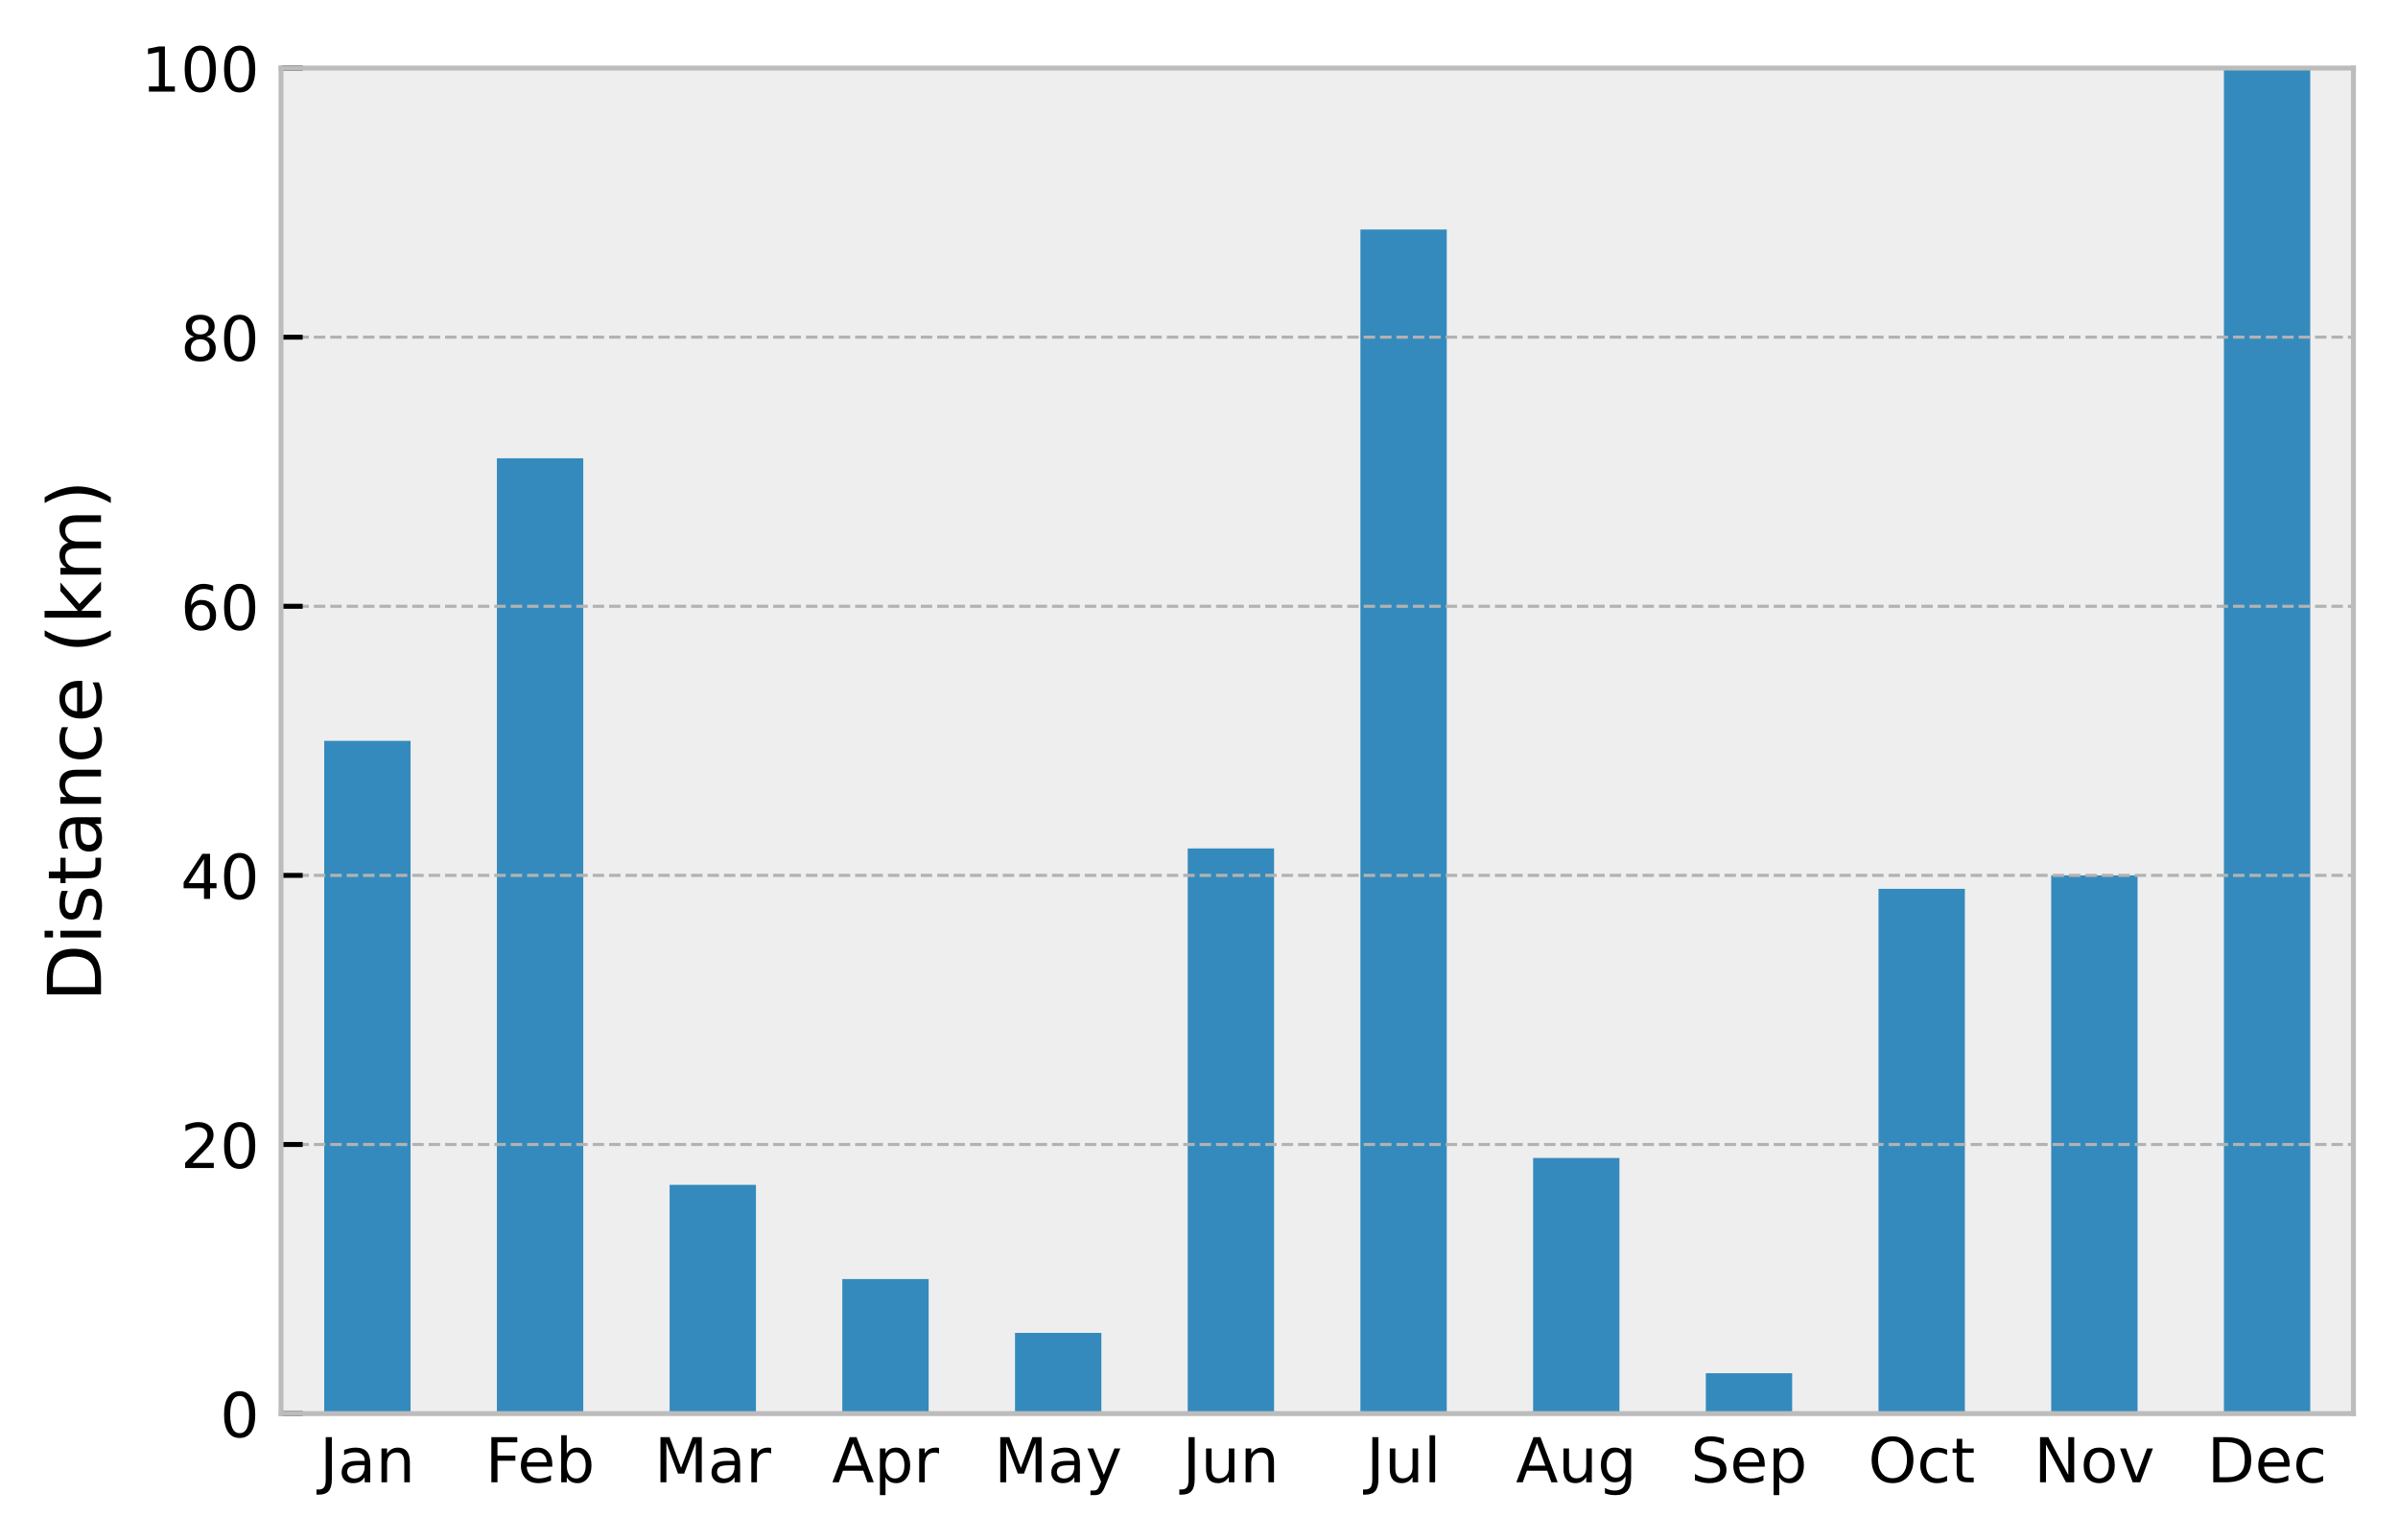
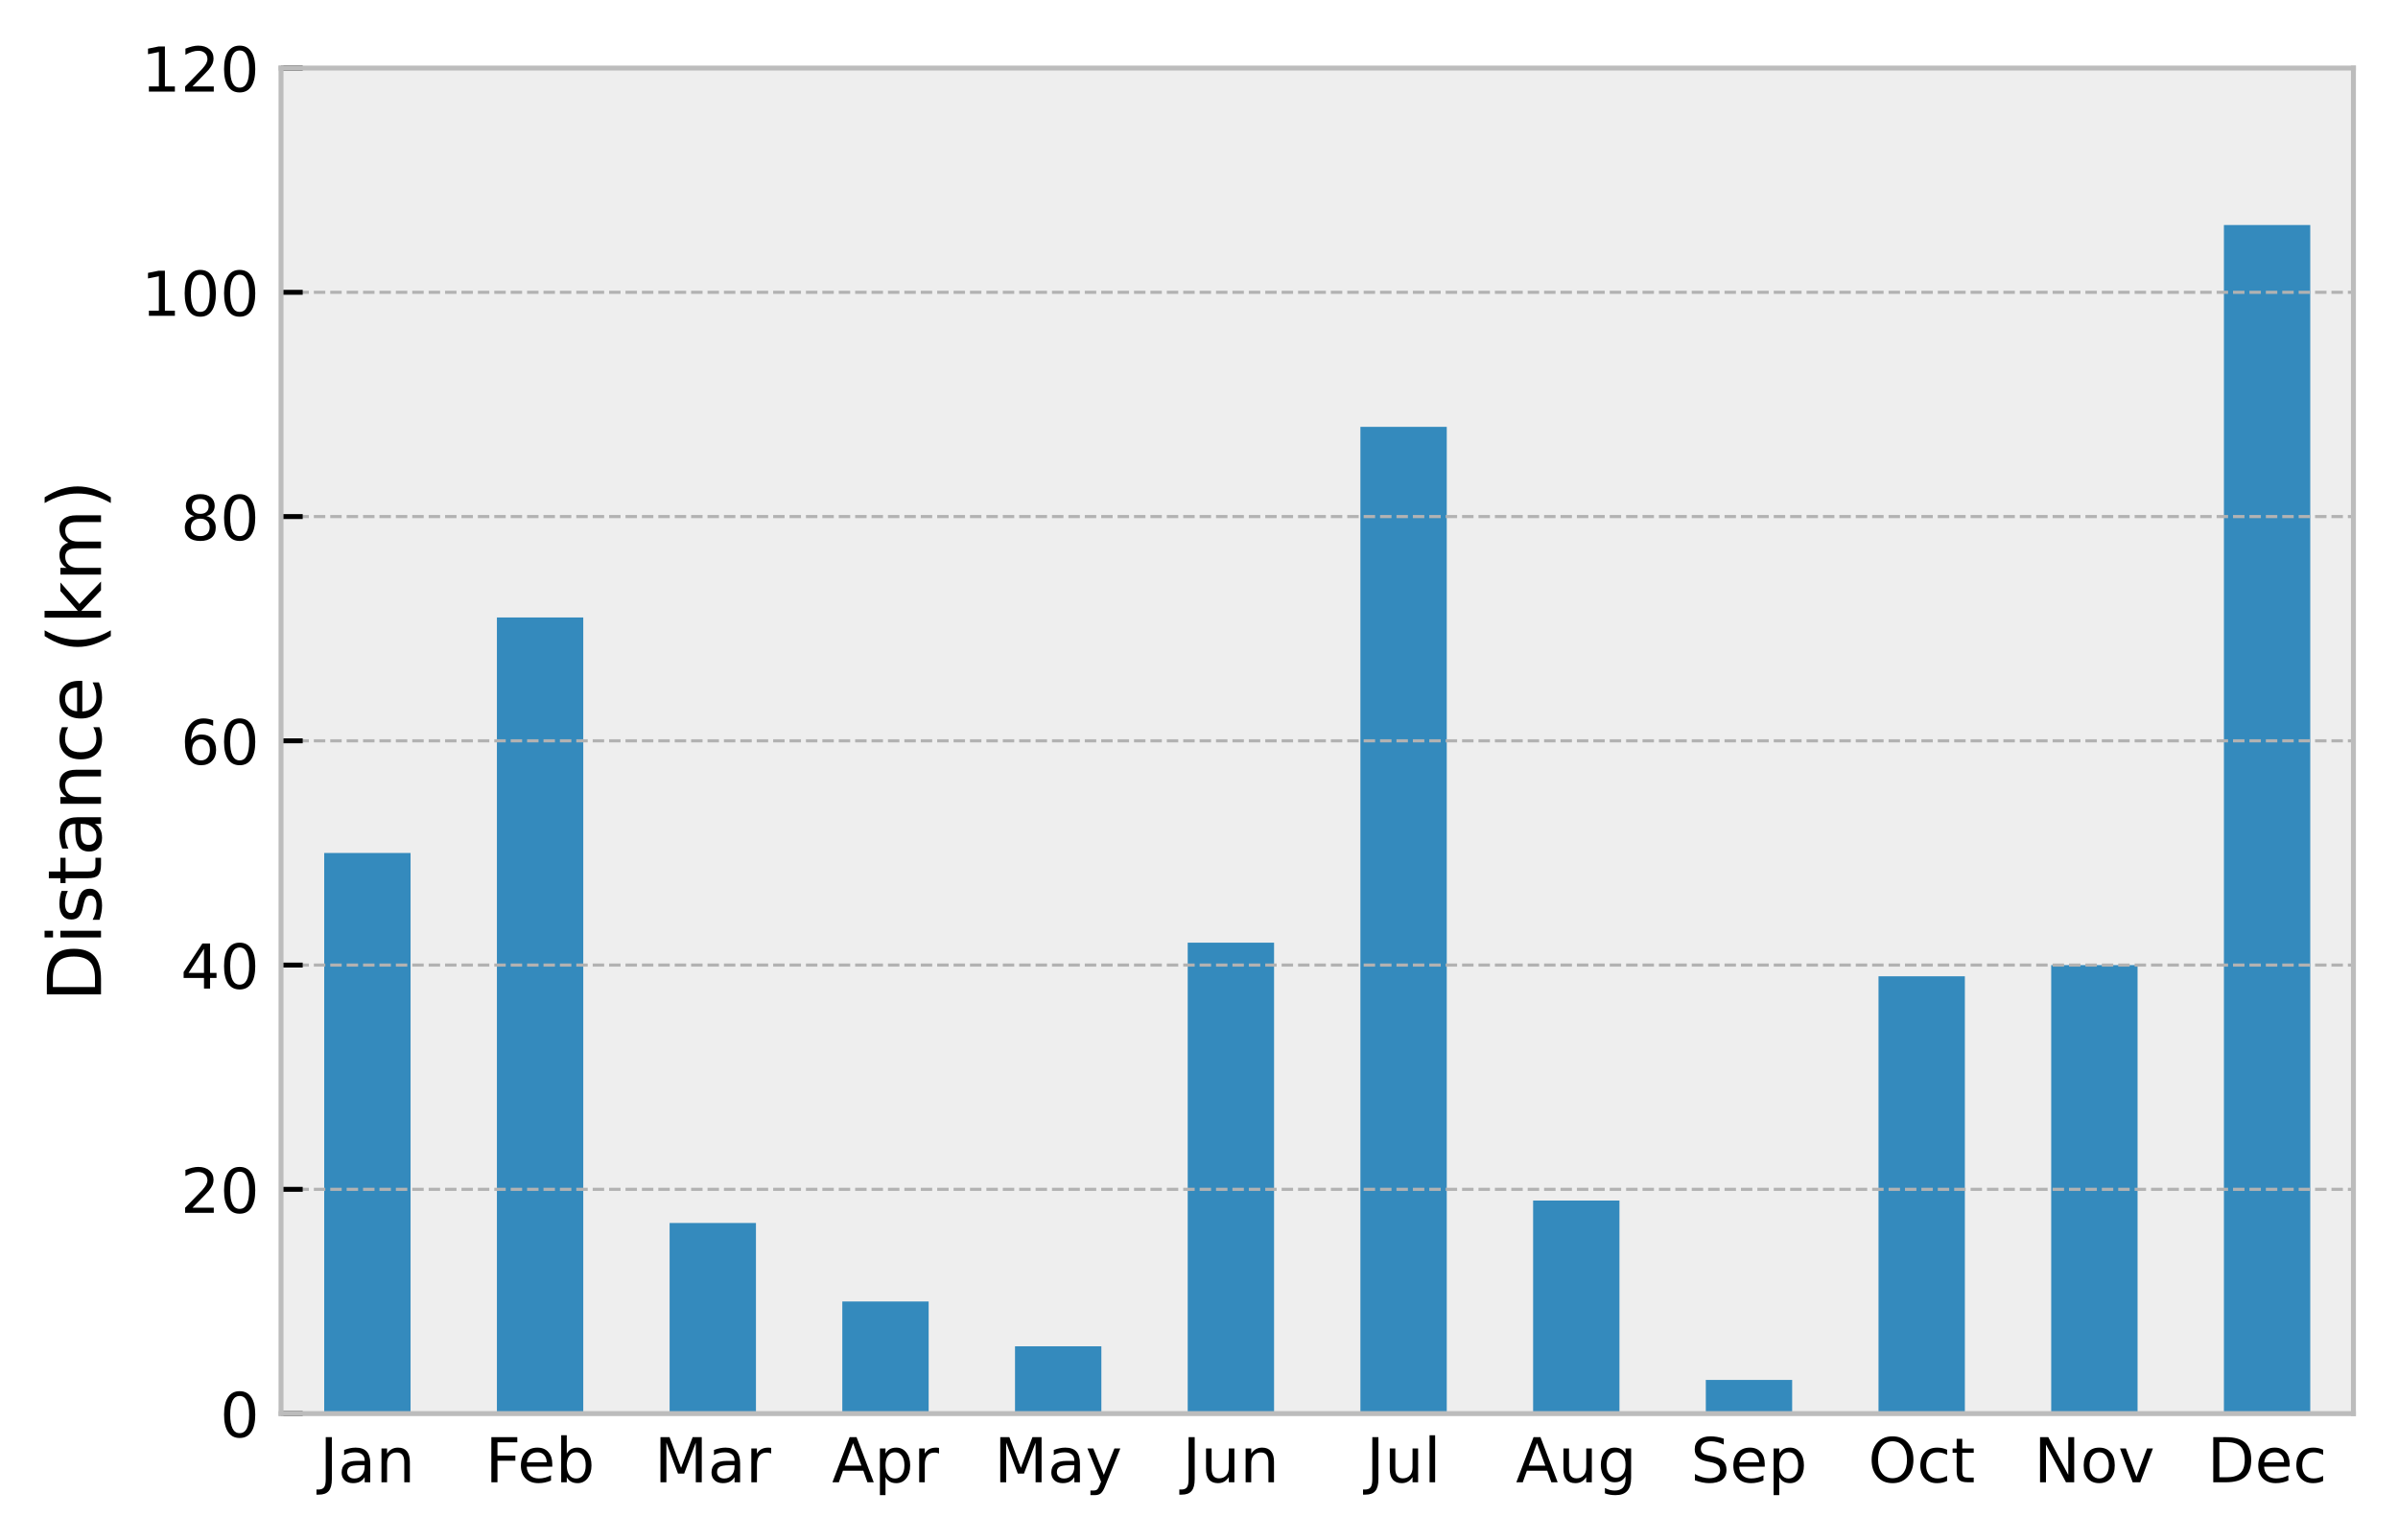
<svg xmlns="http://www.w3.org/2000/svg" xmlns:xlink="http://www.w3.org/1999/xlink" height="248.817pt" version="1.1" viewBox="0 0 387.401 248.817" width="387.401pt">
  <defs>
    <style type="text/css">*{stroke-linecap:butt;stroke-linejoin:round;}</style>
  </defs>
  <g id="figure_1">
    <g id="patch_1">
      <path d="M 0 248.817  L 387.401 248.817  L 387.401 0  L 0 0  z " style="fill:none;" />
    </g>
    <g id="axes_1">
      <g id="patch_2">
        <path d="M 45.401 228.439  L 380.201 228.439  L 380.201 10.999  L 45.401 10.999  z " style="fill:#eeeeee;" />
      </g>
      <g id="patch_3">
-         <path clip-path="url(#p3d6a6013fa)" d="M 52.376 228.439  L 66.326 228.439  L 66.326 119.719  L 52.376 119.719  z " style="fill:#348abd;" />
+         <path clip-path="url(#pe3be10b487)" d="M 52.376 228.439  L 66.326 228.439  L 66.326 137.839  L 52.376 137.839  z " style="fill:#348abd;" />
      </g>
      <g id="patch_4">
-         <path clip-path="url(#p3d6a6013fa)" d="M 80.276 228.439  L 94.226 228.439  L 94.226 74.057  L 80.276 74.057  z " style="fill:#348abd;" />
+         <path clip-path="url(#pe3be10b487)" d="M 80.276 228.439  L 94.226 228.439  L 94.226 99.787  L 80.276 99.787  z " style="fill:#348abd;" />
      </g>
      <g id="patch_5">
-         <path clip-path="url(#p3d6a6013fa)" d="M 108.176 228.439  L 122.126 228.439  L 122.126 191.474  L 108.176 191.474  z " style="fill:#348abd;" />
+         <path clip-path="url(#pe3be10b487)" d="M 108.176 228.439  L 122.126 228.439  L 122.126 197.635  L 108.176 197.635  z " style="fill:#348abd;" />
      </g>
      <g id="patch_6">
-         <path clip-path="url(#p3d6a6013fa)" d="M 136.076 228.439  L 150.026 228.439  L 150.026 206.695  L 136.076 206.695  z " style="fill:#348abd;" />
+         <path clip-path="url(#pe3be10b487)" d="M 136.076 228.439  L 150.026 228.439  L 150.026 210.319  L 136.076 210.319  z " style="fill:#348abd;" />
      </g>
      <g id="patch_7">
-         <path clip-path="url(#p3d6a6013fa)" d="M 163.976 228.439  L 177.926 228.439  L 177.926 215.393  L 163.976 215.393  z " style="fill:#348abd;" />
+         <path clip-path="url(#pe3be10b487)" d="M 163.976 228.439  L 177.926 228.439  L 177.926 217.567  L 163.976 217.567  z " style="fill:#348abd;" />
      </g>
      <g id="patch_8">
-         <path clip-path="url(#p3d6a6013fa)" d="M 191.876 228.439  L 205.826 228.439  L 205.826 137.114  L 191.876 137.114  z " style="fill:#348abd;" />
+         <path clip-path="url(#pe3be10b487)" d="M 191.876 228.439  L 205.826 228.439  L 205.826 152.335  L 191.876 152.335  z " style="fill:#348abd;" />
      </g>
      <g id="patch_9">
-         <path clip-path="url(#p3d6a6013fa)" d="M 219.776 228.439  L 233.726 228.439  L 233.726 37.092  L 219.776 37.092  z " style="fill:#348abd;" />
+         <path clip-path="url(#pe3be10b487)" d="M 219.776 228.439  L 233.726 228.439  L 233.726 68.983  L 219.776 68.983  z " style="fill:#348abd;" />
      </g>
      <g id="patch_10">
-         <path clip-path="url(#p3d6a6013fa)" d="M 247.676 228.439  L 261.626 228.439  L 261.626 187.126  L 247.676 187.126  z " style="fill:#348abd;" />
+         <path clip-path="url(#pe3be10b487)" d="M 247.676 228.439  L 261.626 228.439  L 261.626 194.011  L 247.676 194.011  z " style="fill:#348abd;" />
      </g>
      <g id="patch_11">
-         <path clip-path="url(#p3d6a6013fa)" d="M 275.576 228.439  L 289.526 228.439  L 289.526 221.916  L 275.576 221.916  z " style="fill:#348abd;" />
+         <path clip-path="url(#pe3be10b487)" d="M 275.576 228.439  L 289.526 228.439  L 289.526 223.003  L 275.576 223.003  z " style="fill:#348abd;" />
      </g>
      <g id="patch_12">
-         <path clip-path="url(#p3d6a6013fa)" d="M 303.476 228.439  L 317.426 228.439  L 317.426 143.638  L 303.476 143.638  z " style="fill:#348abd;" />
+         <path clip-path="url(#pe3be10b487)" d="M 303.476 228.439  L 317.426 228.439  L 317.426 157.771  L 303.476 157.771  z " style="fill:#348abd;" />
      </g>
      <g id="patch_13">
-         <path clip-path="url(#p3d6a6013fa)" d="M 331.376 228.439  L 345.326 228.439  L 345.326 141.463  L 331.376 141.463  z " style="fill:#348abd;" />
+         <path clip-path="url(#pe3be10b487)" d="M 331.376 228.439  L 345.326 228.439  L 345.326 155.959  L 331.376 155.959  z " style="fill:#348abd;" />
      </g>
      <g id="patch_14">
-         <path clip-path="url(#p3d6a6013fa)" d="M 359.276 228.439  L 373.226 228.439  L 373.226 -2.047  L 359.276 -2.047  z " style="fill:#348abd;" />
+         <path clip-path="url(#pe3be10b487)" d="M 359.276 228.439  L 373.226 228.439  L 373.226 36.367  L 359.276 36.367  z " style="fill:#348abd;" />
      </g>
      <g id="matplotlib.axis_1">
        <g id="xtick_1">
          <g id="text_1">
            <g transform="translate(51.64344 239.5377)scale(0.1 -0.1)">
              <defs>
                <path d="M 628 4666  L 1259 4666  L 1259 325  Q 1259 -519 939 -900  Q 619 -1281 -91 -1281  L -331 -1281  L -331 -750  L -134 -750  Q 284 -750 456 -515  Q 628 -281 628 325  L 628 4666  z " id="DejaVuSans-4a" transform="scale(0.015625)" />
                <path d="M 2194 1759  Q 1497 1759 1228 1600  Q 959 1441 959 1056  Q 959 750 1161 570  Q 1363 391 1709 391  Q 2188 391 2477 730  Q 2766 1069 2766 1631  L 2766 1759  L 2194 1759  z M 3341 1997  L 3341 0  L 2766 0  L 2766 531  Q 2569 213 2275 61  Q 1981 -91 1556 -91  Q 1019 -91 701 211  Q 384 513 384 1019  Q 384 1609 779 1909  Q 1175 2209 1959 2209  L 2766 2209  L 2766 2266  Q 2766 2663 2505 2880  Q 2244 3097 1772 3097  Q 1472 3097 1187 3025  Q 903 2953 641 2809  L 641 3341  Q 956 3463 1253 3523  Q 1550 3584 1831 3584  Q 2591 3584 2966 3190  Q 3341 2797 3341 1997  z " id="DejaVuSans-61" transform="scale(0.015625)" />
                <path d="M 3513 2113  L 3513 0  L 2938 0  L 2938 2094  Q 2938 2591 2744 2837  Q 2550 3084 2163 3084  Q 1697 3084 1428 2787  Q 1159 2491 1159 1978  L 1159 0  L 581 0  L 581 3500  L 1159 3500  L 1159 2956  Q 1366 3272 1645 3428  Q 1925 3584 2291 3584  Q 2894 3584 3203 3211  Q 3513 2838 3513 2113  z " id="DejaVuSans-6e" transform="scale(0.015625)" />
              </defs>
              <use xlink:href="#DejaVuSans-4a" />
              <use x="29.492" xlink:href="#DejaVuSans-61" />
              <use x="90.771" xlink:href="#DejaVuSans-6e" />
            </g>
          </g>
        </g>
        <g id="xtick_2">
          <g id="text_2">
            <g transform="translate(78.39969 239.5377)scale(0.1 -0.1)">
              <defs>
                <path d="M 628 4666  L 3309 4666  L 3309 4134  L 1259 4134  L 1259 2759  L 3109 2759  L 3109 2228  L 1259 2228  L 1259 0  L 628 0  L 628 4666  z " id="DejaVuSans-46" transform="scale(0.015625)" />
                <path d="M 3597 1894  L 3597 1613  L 953 1613  Q 991 1019 1311 708  Q 1631 397 2203 397  Q 2534 397 2845 478  Q 3156 559 3463 722  L 3463 178  Q 3153 47 2828 -22  Q 2503 -91 2169 -91  Q 1331 -91 842 396  Q 353 884 353 1716  Q 353 2575 817 3079  Q 1281 3584 2069 3584  Q 2775 3584 3186 3129  Q 3597 2675 3597 1894  z M 3022 2063  Q 3016 2534 2758 2815  Q 2500 3097 2075 3097  Q 1594 3097 1305 2825  Q 1016 2553 972 2059  L 3022 2063  z " id="DejaVuSans-65" transform="scale(0.015625)" />
                <path d="M 3116 1747  Q 3116 2381 2855 2742  Q 2594 3103 2138 3103  Q 1681 3103 1420 2742  Q 1159 2381 1159 1747  Q 1159 1113 1420 752  Q 1681 391 2138 391  Q 2594 391 2855 752  Q 3116 1113 3116 1747  z M 1159 2969  Q 1341 3281 1617 3432  Q 1894 3584 2278 3584  Q 2916 3584 3314 3078  Q 3713 2572 3713 1747  Q 3713 922 3314 415  Q 2916 -91 2278 -91  Q 1894 -91 1617 61  Q 1341 213 1159 525  L 1159 0  L 581 0  L 581 4863  L 1159 4863  L 1159 2969  z " id="DejaVuSans-62" transform="scale(0.015625)" />
              </defs>
              <use xlink:href="#DejaVuSans-46" />
              <use x="52.02" xlink:href="#DejaVuSans-65" />
              <use x="113.543" xlink:href="#DejaVuSans-62" />
            </g>
          </g>
        </g>
        <g id="xtick_3">
          <g id="text_3">
            <g transform="translate(105.7177 239.5377)scale(0.1 -0.1)">
              <defs>
                <path d="M 628 4666  L 1569 4666  L 2759 1491  L 3956 4666  L 4897 4666  L 4897 0  L 4281 0  L 4281 4097  L 3078 897  L 2444 897  L 1241 4097  L 1241 0  L 628 0  L 628 4666  z " id="DejaVuSans-4d" transform="scale(0.015625)" />
                <path d="M 2631 2963  Q 2534 3019 2420 3045  Q 2306 3072 2169 3072  Q 1681 3072 1420 2755  Q 1159 2438 1159 1844  L 1159 0  L 581 0  L 581 3500  L 1159 3500  L 1159 2956  Q 1341 3275 1631 3429  Q 1922 3584 2338 3584  Q 2397 3584 2469 3576  Q 2541 3569 2628 3553  L 2631 2963  z " id="DejaVuSans-72" transform="scale(0.015625)" />
              </defs>
              <use xlink:href="#DejaVuSans-4d" />
              <use x="86.279" xlink:href="#DejaVuSans-61" />
              <use x="147.559" xlink:href="#DejaVuSans-72" />
            </g>
          </g>
        </g>
        <g id="xtick_4">
          <g id="text_4">
            <g transform="translate(134.4013 239.5377)scale(0.1 -0.1)">
              <defs>
                <path d="M 2188 4044  L 1331 1722  L 3047 1722  L 2188 4044  z M 1831 4666  L 2547 4666  L 4325 0  L 3669 0  L 3244 1197  L 1141 1197  L 716 0  L 50 0  L 1831 4666  z " id="DejaVuSans-41" transform="scale(0.015625)" />
                <path d="M 1159 525  L 1159 -1331  L 581 -1331  L 581 3500  L 1159 3500  L 1159 2969  Q 1341 3281 1617 3432  Q 1894 3584 2278 3584  Q 2916 3584 3314 3078  Q 3713 2572 3713 1747  Q 3713 922 3314 415  Q 2916 -91 2278 -91  Q 1894 -91 1617 61  Q 1341 213 1159 525  z M 3116 1747  Q 3116 2381 2855 2742  Q 2594 3103 2138 3103  Q 1681 3103 1420 2742  Q 1159 2381 1159 1747  Q 1159 1113 1420 752  Q 1681 391 2138 391  Q 2594 391 2855 752  Q 3116 1113 3116 1747  z " id="DejaVuSans-70" transform="scale(0.015625)" />
              </defs>
              <use xlink:href="#DejaVuSans-41" />
              <use x="68.408" xlink:href="#DejaVuSans-70" />
              <use x="131.885" xlink:href="#DejaVuSans-72" />
            </g>
          </g>
        </g>
        <g id="xtick_5">
          <g id="text_5">
            <g transform="translate(160.6138 239.5377)scale(0.1 -0.1)">
              <defs>
                <path d="M 2059 -325  Q 1816 -950 1584 -1140  Q 1353 -1331 966 -1331  L 506 -1331  L 506 -850  L 844 -850  Q 1081 -850 1212 -737  Q 1344 -625 1503 -206  L 1606 56  L 191 3500  L 800 3500  L 1894 763  L 2988 3500  L 3597 3500  L 2059 -325  z " id="DejaVuSans-79" transform="scale(0.015625)" />
              </defs>
              <use xlink:href="#DejaVuSans-4d" />
              <use x="86.279" xlink:href="#DejaVuSans-61" />
              <use x="147.559" xlink:href="#DejaVuSans-79" />
            </g>
          </g>
        </g>
        <g id="xtick_6">
          <g id="text_6">
            <g transform="translate(191.0387 239.5377)scale(0.1 -0.1)">
              <defs>
                <path d="M 544 1381  L 544 3500  L 1119 3500  L 1119 1403  Q 1119 906 1312 657  Q 1506 409 1894 409  Q 2359 409 2629 706  Q 2900 1003 2900 1516  L 2900 3500  L 3475 3500  L 3475 0  L 2900 0  L 2900 538  Q 2691 219 2414 64  Q 2138 -91 1772 -91  Q 1169 -91 856 284  Q 544 659 544 1381  z M 1991 3584  L 1991 3584  z " id="DejaVuSans-75" transform="scale(0.015625)" />
              </defs>
              <use xlink:href="#DejaVuSans-4a" />
              <use x="29.492" xlink:href="#DejaVuSans-75" />
              <use x="92.871" xlink:href="#DejaVuSans-6e" />
            </g>
          </g>
        </g>
        <g id="xtick_7">
          <g id="text_7">
            <g transform="translate(220.7184 239.5377)scale(0.1 -0.1)">
              <defs>
                <path d="M 603 4863  L 1178 4863  L 1178 0  L 603 0  L 603 4863  z " id="DejaVuSans-6c" transform="scale(0.015625)" />
              </defs>
              <use xlink:href="#DejaVuSans-4a" />
              <use x="29.492" xlink:href="#DejaVuSans-75" />
              <use x="92.871" xlink:href="#DejaVuSans-6c" />
            </g>
          </g>
        </g>
        <g id="xtick_8">
          <g id="text_8">
            <g transform="translate(244.888 239.5377)scale(0.1 -0.1)">
              <defs>
                <path d="M 2906 1791  Q 2906 2416 2648 2759  Q 2391 3103 1925 3103  Q 1463 3103 1205 2759  Q 947 2416 947 1791  Q 947 1169 1205 825  Q 1463 481 1925 481  Q 2391 481 2648 825  Q 2906 1169 2906 1791  z M 3481 434  Q 3481 -459 3084 -895  Q 2688 -1331 1869 -1331  Q 1566 -1331 1297 -1286  Q 1028 -1241 775 -1147  L 775 -588  Q 1028 -725 1275 -790  Q 1522 -856 1778 -856  Q 2344 -856 2625 -561  Q 2906 -266 2906 331  L 2906 616  Q 2728 306 2450 153  Q 2172 0 1784 0  Q 1141 0 747 490  Q 353 981 353 1791  Q 353 2603 747 3093  Q 1141 3584 1784 3584  Q 2172 3584 2450 3431  Q 2728 3278 2906 2969  L 2906 3500  L 3481 3500  L 3481 434  z " id="DejaVuSans-67" transform="scale(0.015625)" />
              </defs>
              <use xlink:href="#DejaVuSans-41" />
              <use x="68.408" xlink:href="#DejaVuSans-75" />
              <use x="131.787" xlink:href="#DejaVuSans-67" />
            </g>
          </g>
        </g>
        <g id="xtick_9">
          <g id="text_9">
            <g transform="translate(273.1263 239.5377)scale(0.1 -0.1)">
              <defs>
                <path d="M 3425 4513  L 3425 3897  Q 3066 4069 2747 4153  Q 2428 4238 2131 4238  Q 1616 4238 1336 4038  Q 1056 3838 1056 3469  Q 1056 3159 1242 3001  Q 1428 2844 1947 2747  L 2328 2669  Q 3034 2534 3370 2195  Q 3706 1856 3706 1288  Q 3706 609 3251 259  Q 2797 -91 1919 -91  Q 1588 -91 1214 -16  Q 841 59 441 206  L 441 856  Q 825 641 1194 531  Q 1563 422 1919 422  Q 2459 422 2753 634  Q 3047 847 3047 1241  Q 3047 1584 2836 1778  Q 2625 1972 2144 2069  L 1759 2144  Q 1053 2284 737 2584  Q 422 2884 422 3419  Q 422 4038 858 4394  Q 1294 4750 2059 4750  Q 2388 4750 2728 4690  Q 3069 4631 3425 4513  z " id="DejaVuSans-53" transform="scale(0.015625)" />
              </defs>
              <use xlink:href="#DejaVuSans-53" />
              <use x="63.477" xlink:href="#DejaVuSans-65" />
              <use x="125" xlink:href="#DejaVuSans-70" />
            </g>
          </g>
        </g>
        <g id="xtick_10">
          <g id="text_10">
            <g transform="translate(301.8059 239.5377)scale(0.1 -0.1)">
              <defs>
                <path d="M 2522 4238  Q 1834 4238 1429 3725  Q 1025 3213 1025 2328  Q 1025 1447 1429 934  Q 1834 422 2522 422  Q 3209 422 3611 934  Q 4013 1447 4013 2328  Q 4013 3213 3611 3725  Q 3209 4238 2522 4238  z M 2522 4750  Q 3503 4750 4090 4092  Q 4678 3434 4678 2328  Q 4678 1225 4090 567  Q 3503 -91 2522 -91  Q 1538 -91 948 565  Q 359 1222 359 2328  Q 359 3434 948 4092  Q 1538 4750 2522 4750  z " id="DejaVuSans-4f" transform="scale(0.015625)" />
                <path d="M 3122 3366  L 3122 2828  Q 2878 2963 2633 3030  Q 2388 3097 2138 3097  Q 1578 3097 1268 2742  Q 959 2388 959 1747  Q 959 1106 1268 751  Q 1578 397 2138 397  Q 2388 397 2633 464  Q 2878 531 3122 666  L 3122 134  Q 2881 22 2623 -34  Q 2366 -91 2075 -91  Q 1284 -91 818 406  Q 353 903 353 1747  Q 353 2603 823 3093  Q 1294 3584 2113 3584  Q 2378 3584 2631 3529  Q 2884 3475 3122 3366  z " id="DejaVuSans-63" transform="scale(0.015625)" />
                <path d="M 1172 4494  L 1172 3500  L 2356 3500  L 2356 3053  L 1172 3053  L 1172 1153  Q 1172 725 1289 603  Q 1406 481 1766 481  L 2356 481  L 2356 0  L 1766 0  Q 1100 0 847 248  Q 594 497 594 1153  L 594 3053  L 172 3053  L 172 3500  L 594 3500  L 594 4494  L 1172 4494  z " id="DejaVuSans-74" transform="scale(0.015625)" />
              </defs>
              <use xlink:href="#DejaVuSans-4f" />
              <use x="78.711" xlink:href="#DejaVuSans-63" />
              <use x="133.691" xlink:href="#DejaVuSans-74" />
            </g>
          </g>
        </g>
        <g id="xtick_11">
          <g id="text_11">
            <g transform="translate(328.5919 239.5377)scale(0.1 -0.1)">
              <defs>
                <path d="M 628 4666  L 1478 4666  L 3547 763  L 3547 4666  L 4159 4666  L 4159 0  L 3309 0  L 1241 3903  L 1241 0  L 628 0  L 628 4666  z " id="DejaVuSans-4e" transform="scale(0.015625)" />
                <path d="M 1959 3097  Q 1497 3097 1228 2736  Q 959 2375 959 1747  Q 959 1119 1226 758  Q 1494 397 1959 397  Q 2419 397 2687 759  Q 2956 1122 2956 1747  Q 2956 2369 2687 2733  Q 2419 3097 1959 3097  z M 1959 3584  Q 2709 3584 3137 3096  Q 3566 2609 3566 1747  Q 3566 888 3137 398  Q 2709 -91 1959 -91  Q 1206 -91 779 398  Q 353 888 353 1747  Q 353 2609 779 3096  Q 1206 3584 1959 3584  z " id="DejaVuSans-6f" transform="scale(0.015625)" />
                <path d="M 191 3500  L 800 3500  L 1894 563  L 2988 3500  L 3597 3500  L 2284 0  L 1503 0  L 191 3500  z " id="DejaVuSans-76" transform="scale(0.015625)" />
              </defs>
              <use xlink:href="#DejaVuSans-4e" />
              <use x="74.805" xlink:href="#DejaVuSans-6f" />
              <use x="135.986" xlink:href="#DejaVuSans-76" />
            </g>
          </g>
        </g>
        <g id="xtick_12">
          <g id="text_12">
            <g transform="translate(356.5755 239.5377)scale(0.1 -0.1)">
              <defs>
                <path d="M 1259 4147  L 1259 519  L 2022 519  Q 2988 519 3436 956  Q 3884 1394 3884 2338  Q 3884 3275 3436 3711  Q 2988 4147 2022 4147  L 1259 4147  z M 628 4666  L 1925 4666  Q 3281 4666 3915 4102  Q 4550 3538 4550 2338  Q 4550 1131 3912 565  Q 3275 0 1925 0  L 628 0  L 628 4666  z " id="DejaVuSans-44" transform="scale(0.015625)" />
              </defs>
              <use xlink:href="#DejaVuSans-44" />
              <use x="77.002" xlink:href="#DejaVuSans-65" />
              <use x="138.525" xlink:href="#DejaVuSans-63" />
            </g>
          </g>
        </g>
      </g>
      <g id="matplotlib.axis_2">
        <g id="ytick_1">
          <g id="line2d_1">
-             <path clip-path="url(#p3d6a6013fa)" d="M 45.401 228.439  L 380.201 228.439  " style="fill:none;stroke:#b2b2b2;stroke-dasharray:1.85,0.8;stroke-dashoffset:0;stroke-width:0.5;" />
+             <path clip-path="url(#pe3be10b487)" d="M 45.401 228.439  L 380.201 228.439  " style="fill:none;stroke:#b2b2b2;stroke-dasharray:1.85,0.8;stroke-dashoffset:0;stroke-width:0.5;" />
          </g>
          <g id="line2d_2">
            <defs>
-               <path d="M 0 0  L 3.5 0  " id="mc10b9c5dc2" style="stroke:#000000;stroke-width:0.8;" />
+               <path d="M 0 0  L 3.5 0  " id="mb10d9921ba" style="stroke:#000000;stroke-width:0.8;" />
            </defs>
            <g>
-               <use style="stroke:#000000;stroke-width:0.8;" x="45.401" xlink:href="#mc10b9c5dc2" y="228.439" />
+               <use style="stroke:#000000;stroke-width:0.8;" x="45.401" xlink:href="#mb10d9921ba" y="228.439" />
            </g>
          </g>
          <g id="text_13">
            <g transform="translate(35.53875 232.2384)scale(0.1 -0.1)">
              <defs>
                <path d="M 2034 4250  Q 1547 4250 1301 3770  Q 1056 3291 1056 2328  Q 1056 1369 1301 889  Q 1547 409 2034 409  Q 2525 409 2770 889  Q 3016 1369 3016 2328  Q 3016 3291 2770 3770  Q 2525 4250 2034 4250  z M 2034 4750  Q 2819 4750 3233 4129  Q 3647 3509 3647 2328  Q 3647 1150 3233 529  Q 2819 -91 2034 -91  Q 1250 -91 836 529  Q 422 1150 422 2328  Q 422 3509 836 4129  Q 1250 4750 2034 4750  z " id="DejaVuSans-30" transform="scale(0.015625)" />
              </defs>
              <use xlink:href="#DejaVuSans-30" />
            </g>
          </g>
        </g>
        <g id="ytick_2">
          <g id="line2d_3">
-             <path clip-path="url(#p3d6a6013fa)" d="M 45.401 184.951  L 380.201 184.951  " style="fill:none;stroke:#b2b2b2;stroke-dasharray:1.85,0.8;stroke-dashoffset:0;stroke-width:0.5;" />
+             <path clip-path="url(#pe3be10b487)" d="M 45.401 192.199  L 380.201 192.199  " style="fill:none;stroke:#b2b2b2;stroke-dasharray:1.85,0.8;stroke-dashoffset:0;stroke-width:0.5;" />
          </g>
          <g id="line2d_4">
            <g>
-               <use style="stroke:#000000;stroke-width:0.8;" x="45.401" xlink:href="#mc10b9c5dc2" y="184.951" />
+               <use style="stroke:#000000;stroke-width:0.8;" x="45.401" xlink:href="#mb10d9921ba" y="192.199" />
            </g>
          </g>
          <g id="text_14">
-             <g transform="translate(29.17625 188.7504)scale(0.1 -0.1)">
+             <g transform="translate(29.17625 195.9984)scale(0.1 -0.1)">
              <defs>
                <path d="M 1228 531  L 3431 531  L 3431 0  L 469 0  L 469 531  Q 828 903 1448 1529  Q 2069 2156 2228 2338  Q 2531 2678 2651 2914  Q 2772 3150 2772 3378  Q 2772 3750 2511 3984  Q 2250 4219 1831 4219  Q 1534 4219 1204 4116  Q 875 4013 500 3803  L 500 4441  Q 881 4594 1212 4672  Q 1544 4750 1819 4750  Q 2544 4750 2975 4387  Q 3406 4025 3406 3419  Q 3406 3131 3298 2873  Q 3191 2616 2906 2266  Q 2828 2175 2409 1742  Q 1991 1309 1228 531  z " id="DejaVuSans-32" transform="scale(0.015625)" />
              </defs>
              <use xlink:href="#DejaVuSans-32" />
              <use x="63.623" xlink:href="#DejaVuSans-30" />
            </g>
          </g>
        </g>
        <g id="ytick_3">
          <g id="line2d_5">
-             <path clip-path="url(#p3d6a6013fa)" d="M 45.401 141.463  L 380.201 141.463  " style="fill:none;stroke:#b2b2b2;stroke-dasharray:1.85,0.8;stroke-dashoffset:0;stroke-width:0.5;" />
+             <path clip-path="url(#pe3be10b487)" d="M 45.401 155.959  L 380.201 155.959  " style="fill:none;stroke:#b2b2b2;stroke-dasharray:1.85,0.8;stroke-dashoffset:0;stroke-width:0.5;" />
          </g>
          <g id="line2d_6">
            <g>
-               <use style="stroke:#000000;stroke-width:0.8;" x="45.401" xlink:href="#mc10b9c5dc2" y="141.463" />
+               <use style="stroke:#000000;stroke-width:0.8;" x="45.401" xlink:href="#mb10d9921ba" y="155.959" />
            </g>
          </g>
          <g id="text_15">
-             <g transform="translate(29.17625 145.2624)scale(0.1 -0.1)">
+             <g transform="translate(29.17625 159.7584)scale(0.1 -0.1)">
              <defs>
                <path d="M 2419 4116  L 825 1625  L 2419 1625  L 2419 4116  z M 2253 4666  L 3047 4666  L 3047 1625  L 3713 1625  L 3713 1100  L 3047 1100  L 3047 0  L 2419 0  L 2419 1100  L 313 1100  L 313 1709  L 2253 4666  z " id="DejaVuSans-34" transform="scale(0.015625)" />
              </defs>
              <use xlink:href="#DejaVuSans-34" />
              <use x="63.623" xlink:href="#DejaVuSans-30" />
            </g>
          </g>
        </g>
        <g id="ytick_4">
          <g id="line2d_7">
-             <path clip-path="url(#p3d6a6013fa)" d="M 45.401 97.975  L 380.201 97.975  " style="fill:none;stroke:#b2b2b2;stroke-dasharray:1.85,0.8;stroke-dashoffset:0;stroke-width:0.5;" />
+             <path clip-path="url(#pe3be10b487)" d="M 45.401 119.719  L 380.201 119.719  " style="fill:none;stroke:#b2b2b2;stroke-dasharray:1.85,0.8;stroke-dashoffset:0;stroke-width:0.5;" />
          </g>
          <g id="line2d_8">
            <g>
-               <use style="stroke:#000000;stroke-width:0.8;" x="45.401" xlink:href="#mc10b9c5dc2" y="97.975" />
+               <use style="stroke:#000000;stroke-width:0.8;" x="45.401" xlink:href="#mb10d9921ba" y="119.719" />
            </g>
          </g>
          <g id="text_16">
-             <g transform="translate(29.17625 101.7744)scale(0.1 -0.1)">
+             <g transform="translate(29.17625 123.5184)scale(0.1 -0.1)">
              <defs>
                <path d="M 2113 2584  Q 1688 2584 1439 2293  Q 1191 2003 1191 1497  Q 1191 994 1439 701  Q 1688 409 2113 409  Q 2538 409 2786 701  Q 3034 994 3034 1497  Q 3034 2003 2786 2293  Q 2538 2584 2113 2584  z M 3366 4563  L 3366 3988  Q 3128 4100 2886 4159  Q 2644 4219 2406 4219  Q 1781 4219 1451 3797  Q 1122 3375 1075 2522  Q 1259 2794 1537 2939  Q 1816 3084 2150 3084  Q 2853 3084 3261 2657  Q 3669 2231 3669 1497  Q 3669 778 3244 343  Q 2819 -91 2113 -91  Q 1303 -91 875 529  Q 447 1150 447 2328  Q 447 3434 972 4092  Q 1497 4750 2381 4750  Q 2619 4750 2861 4703  Q 3103 4656 3366 4563  z " id="DejaVuSans-36" transform="scale(0.015625)" />
              </defs>
              <use xlink:href="#DejaVuSans-36" />
              <use x="63.623" xlink:href="#DejaVuSans-30" />
            </g>
          </g>
        </g>
        <g id="ytick_5">
          <g id="line2d_9">
-             <path clip-path="url(#p3d6a6013fa)" d="M 45.401 54.487  L 380.201 54.487  " style="fill:none;stroke:#b2b2b2;stroke-dasharray:1.85,0.8;stroke-dashoffset:0;stroke-width:0.5;" />
+             <path clip-path="url(#pe3be10b487)" d="M 45.401 83.479  L 380.201 83.479  " style="fill:none;stroke:#b2b2b2;stroke-dasharray:1.85,0.8;stroke-dashoffset:0;stroke-width:0.5;" />
          </g>
          <g id="line2d_10">
            <g>
-               <use style="stroke:#000000;stroke-width:0.8;" x="45.401" xlink:href="#mc10b9c5dc2" y="54.487" />
+               <use style="stroke:#000000;stroke-width:0.8;" x="45.401" xlink:href="#mb10d9921ba" y="83.479" />
            </g>
          </g>
          <g id="text_17">
-             <g transform="translate(29.17625 58.28644)scale(0.1 -0.1)">
+             <g transform="translate(29.17625 87.27844)scale(0.1 -0.1)">
              <defs>
                <path d="M 2034 2216  Q 1584 2216 1326 1975  Q 1069 1734 1069 1313  Q 1069 891 1326 650  Q 1584 409 2034 409  Q 2484 409 2743 651  Q 3003 894 3003 1313  Q 3003 1734 2745 1975  Q 2488 2216 2034 2216  z M 1403 2484  Q 997 2584 770 2862  Q 544 3141 544 3541  Q 544 4100 942 4425  Q 1341 4750 2034 4750  Q 2731 4750 3128 4425  Q 3525 4100 3525 3541  Q 3525 3141 3298 2862  Q 3072 2584 2669 2484  Q 3125 2378 3379 2068  Q 3634 1759 3634 1313  Q 3634 634 3220 271  Q 2806 -91 2034 -91  Q 1263 -91 848 271  Q 434 634 434 1313  Q 434 1759 690 2068  Q 947 2378 1403 2484  z M 1172 3481  Q 1172 3119 1398 2916  Q 1625 2713 2034 2713  Q 2441 2713 2670 2916  Q 2900 3119 2900 3481  Q 2900 3844 2670 4047  Q 2441 4250 2034 4250  Q 1625 4250 1398 4047  Q 1172 3844 1172 3481  z " id="DejaVuSans-38" transform="scale(0.015625)" />
              </defs>
              <use xlink:href="#DejaVuSans-38" />
              <use x="63.623" xlink:href="#DejaVuSans-30" />
            </g>
          </g>
        </g>
        <g id="ytick_6">
          <g id="line2d_11">
-             <path clip-path="url(#p3d6a6013fa)" d="M 45.401 10.999  L 380.201 10.999  " style="fill:none;stroke:#b2b2b2;stroke-dasharray:1.85,0.8;stroke-dashoffset:0;stroke-width:0.5;" />
+             <path clip-path="url(#pe3be10b487)" d="M 45.401 47.239  L 380.201 47.239  " style="fill:none;stroke:#b2b2b2;stroke-dasharray:1.85,0.8;stroke-dashoffset:0;stroke-width:0.5;" />
          </g>
          <g id="line2d_12">
            <g>
-               <use style="stroke:#000000;stroke-width:0.8;" x="45.401" xlink:href="#mc10b9c5dc2" y="10.999" />
+               <use style="stroke:#000000;stroke-width:0.8;" x="45.401" xlink:href="#mb10d9921ba" y="47.239" />
            </g>
          </g>
          <g id="text_18">
+             <g transform="translate(22.81375 51.03844)scale(0.1 -0.1)">
+               <defs>
+                 <path d="M 794 531  L 1825 531  L 1825 4091  L 703 3866  L 703 4441  L 1819 4666  L 2450 4666  L 2450 531  L 3481 531  L 3481 0  L 794 0  L 794 531  z " id="DejaVuSans-31" transform="scale(0.015625)" />
+               </defs>
+               <use xlink:href="#DejaVuSans-31" />
+               <use x="63.623" xlink:href="#DejaVuSans-30" />
+               <use x="127.246" xlink:href="#DejaVuSans-30" />
+             </g>
+           </g>
+         </g>
+         <g id="ytick_7">
+           <g id="line2d_13">
+             <path clip-path="url(#pe3be10b487)" d="M 45.401 10.999  L 380.201 10.999  " style="fill:none;stroke:#b2b2b2;stroke-dasharray:1.85,0.8;stroke-dashoffset:0;stroke-width:0.5;" />
+           </g>
+           <g id="line2d_14">
+             <g>
+               <use style="stroke:#000000;stroke-width:0.8;" x="45.401" xlink:href="#mb10d9921ba" y="10.999" />
+             </g>
+           </g>
+           <g id="text_19">
            <g transform="translate(22.81375 14.79844)scale(0.1 -0.1)">
-               <defs>
-                 <path d="M 794 531  L 1825 531  L 1825 4091  L 703 3866  L 703 4441  L 1819 4666  L 2450 4666  L 2450 531  L 3481 531  L 3481 0  L 794 0  L 794 531  z " id="DejaVuSans-31" transform="scale(0.015625)" />
-               </defs>
              <use xlink:href="#DejaVuSans-31" />
-               <use x="63.623" xlink:href="#DejaVuSans-30" />
+               <use x="63.623" xlink:href="#DejaVuSans-32" />
              <use x="127.246" xlink:href="#DejaVuSans-30" />
            </g>
          </g>
        </g>
-         <g id="text_19">
+         <g id="text_20">
          <g transform="translate(16.31812 161.8617)rotate(-90)scale(0.12 -0.12)">
            <defs>
              <path d="M 603 3500  L 1178 3500  L 1178 0  L 603 0  L 603 3500  z M 603 4863  L 1178 4863  L 1178 4134  L 603 4134  L 603 4863  z " id="DejaVuSans-69" transform="scale(0.015625)" />
              <path d="M 2834 3397  L 2834 2853  Q 2591 2978 2328 3040  Q 2066 3103 1784 3103  Q 1356 3103 1142 2972  Q 928 2841 928 2578  Q 928 2378 1081 2264  Q 1234 2150 1697 2047  L 1894 2003  Q 2506 1872 2764 1633  Q 3022 1394 3022 966  Q 3022 478 2636 193  Q 2250 -91 1575 -91  Q 1294 -91 989 -36  Q 684 19 347 128  L 347 722  Q 666 556 975 473  Q 1284 391 1588 391  Q 1994 391 2212 530  Q 2431 669 2431 922  Q 2431 1156 2273 1281  Q 2116 1406 1581 1522  L 1381 1569  Q 847 1681 609 1914  Q 372 2147 372 2553  Q 372 3047 722 3315  Q 1072 3584 1716 3584  Q 2034 3584 2315 3537  Q 2597 3491 2834 3397  z " id="DejaVuSans-73" transform="scale(0.015625)" />
              <path id="DejaVuSans-20" transform="scale(0.015625)" />
              <path d="M 1984 4856  Q 1566 4138 1362 3434  Q 1159 2731 1159 2009  Q 1159 1288 1364 580  Q 1569 -128 1984 -844  L 1484 -844  Q 1016 -109 783 600  Q 550 1309 550 2009  Q 550 2706 781 3412  Q 1013 4119 1484 4856  L 1984 4856  z " id="DejaVuSans-28" transform="scale(0.015625)" />
              <path d="M 581 4863  L 1159 4863  L 1159 1991  L 2875 3500  L 3609 3500  L 1753 1863  L 3688 0  L 2938 0  L 1159 1709  L 1159 0  L 581 0  L 581 4863  z " id="DejaVuSans-6b" transform="scale(0.015625)" />
              <path d="M 3328 2828  Q 3544 3216 3844 3400  Q 4144 3584 4550 3584  Q 5097 3584 5394 3201  Q 5691 2819 5691 2113  L 5691 0  L 5113 0  L 5113 2094  Q 5113 2597 4934 2840  Q 4756 3084 4391 3084  Q 3944 3084 3684 2787  Q 3425 2491 3425 1978  L 3425 0  L 2847 0  L 2847 2094  Q 2847 2600 2669 2842  Q 2491 3084 2119 3084  Q 1678 3084 1418 2786  Q 1159 2488 1159 1978  L 1159 0  L 581 0  L 581 3500  L 1159 3500  L 1159 2956  Q 1356 3278 1631 3431  Q 1906 3584 2284 3584  Q 2666 3584 2933 3390  Q 3200 3197 3328 2828  z " id="DejaVuSans-6d" transform="scale(0.015625)" />
              <path d="M 513 4856  L 1013 4856  Q 1481 4119 1714 3412  Q 1947 2706 1947 2009  Q 1947 1309 1714 600  Q 1481 -109 1013 -844  L 513 -844  Q 928 -128 1133 580  Q 1338 1288 1338 2009  Q 1338 2731 1133 3434  Q 928 4138 513 4856  z " id="DejaVuSans-29" transform="scale(0.015625)" />
            </defs>
            <use xlink:href="#DejaVuSans-44" />
            <use x="77.002" xlink:href="#DejaVuSans-69" />
            <use x="104.785" xlink:href="#DejaVuSans-73" />
            <use x="156.885" xlink:href="#DejaVuSans-74" />
            <use x="196.094" xlink:href="#DejaVuSans-61" />
            <use x="257.373" xlink:href="#DejaVuSans-6e" />
            <use x="320.752" xlink:href="#DejaVuSans-63" />
            <use x="375.732" xlink:href="#DejaVuSans-65" />
            <use x="437.256" xlink:href="#DejaVuSans-20" />
            <use x="469.043" xlink:href="#DejaVuSans-28" />
            <use x="508.057" xlink:href="#DejaVuSans-6b" />
            <use x="565.967" xlink:href="#DejaVuSans-6d" />
            <use x="663.379" xlink:href="#DejaVuSans-29" />
          </g>
        </g>
      </g>
      <g id="patch_15">
        <path d="M 45.401 228.439  L 45.401 10.999  " style="fill:none;stroke:#bcbcbc;stroke-linecap:square;stroke-linejoin:miter;stroke-width:0.8;" />
      </g>
      <g id="patch_16">
        <path d="M 380.201 228.439  L 380.201 10.999  " style="fill:none;stroke:#bcbcbc;stroke-linecap:square;stroke-linejoin:miter;stroke-width:0.8;" />
      </g>
      <g id="patch_17">
        <path d="M 45.401 228.439  L 380.201 228.439  " style="fill:none;stroke:#bcbcbc;stroke-linecap:square;stroke-linejoin:miter;stroke-width:0.8;" />
      </g>
      <g id="patch_18">
        <path d="M 45.401 10.999  L 380.201 10.999  " style="fill:none;stroke:#bcbcbc;stroke-linecap:square;stroke-linejoin:miter;stroke-width:0.8;" />
      </g>
    </g>
  </g>
  <defs>
-     <clipPath id="p3d6a6013fa">
+     <clipPath id="pe3be10b487">
      <rect height="217.44" width="334.8" x="45.401" y="10.999" />
    </clipPath>
  </defs>
</svg>
